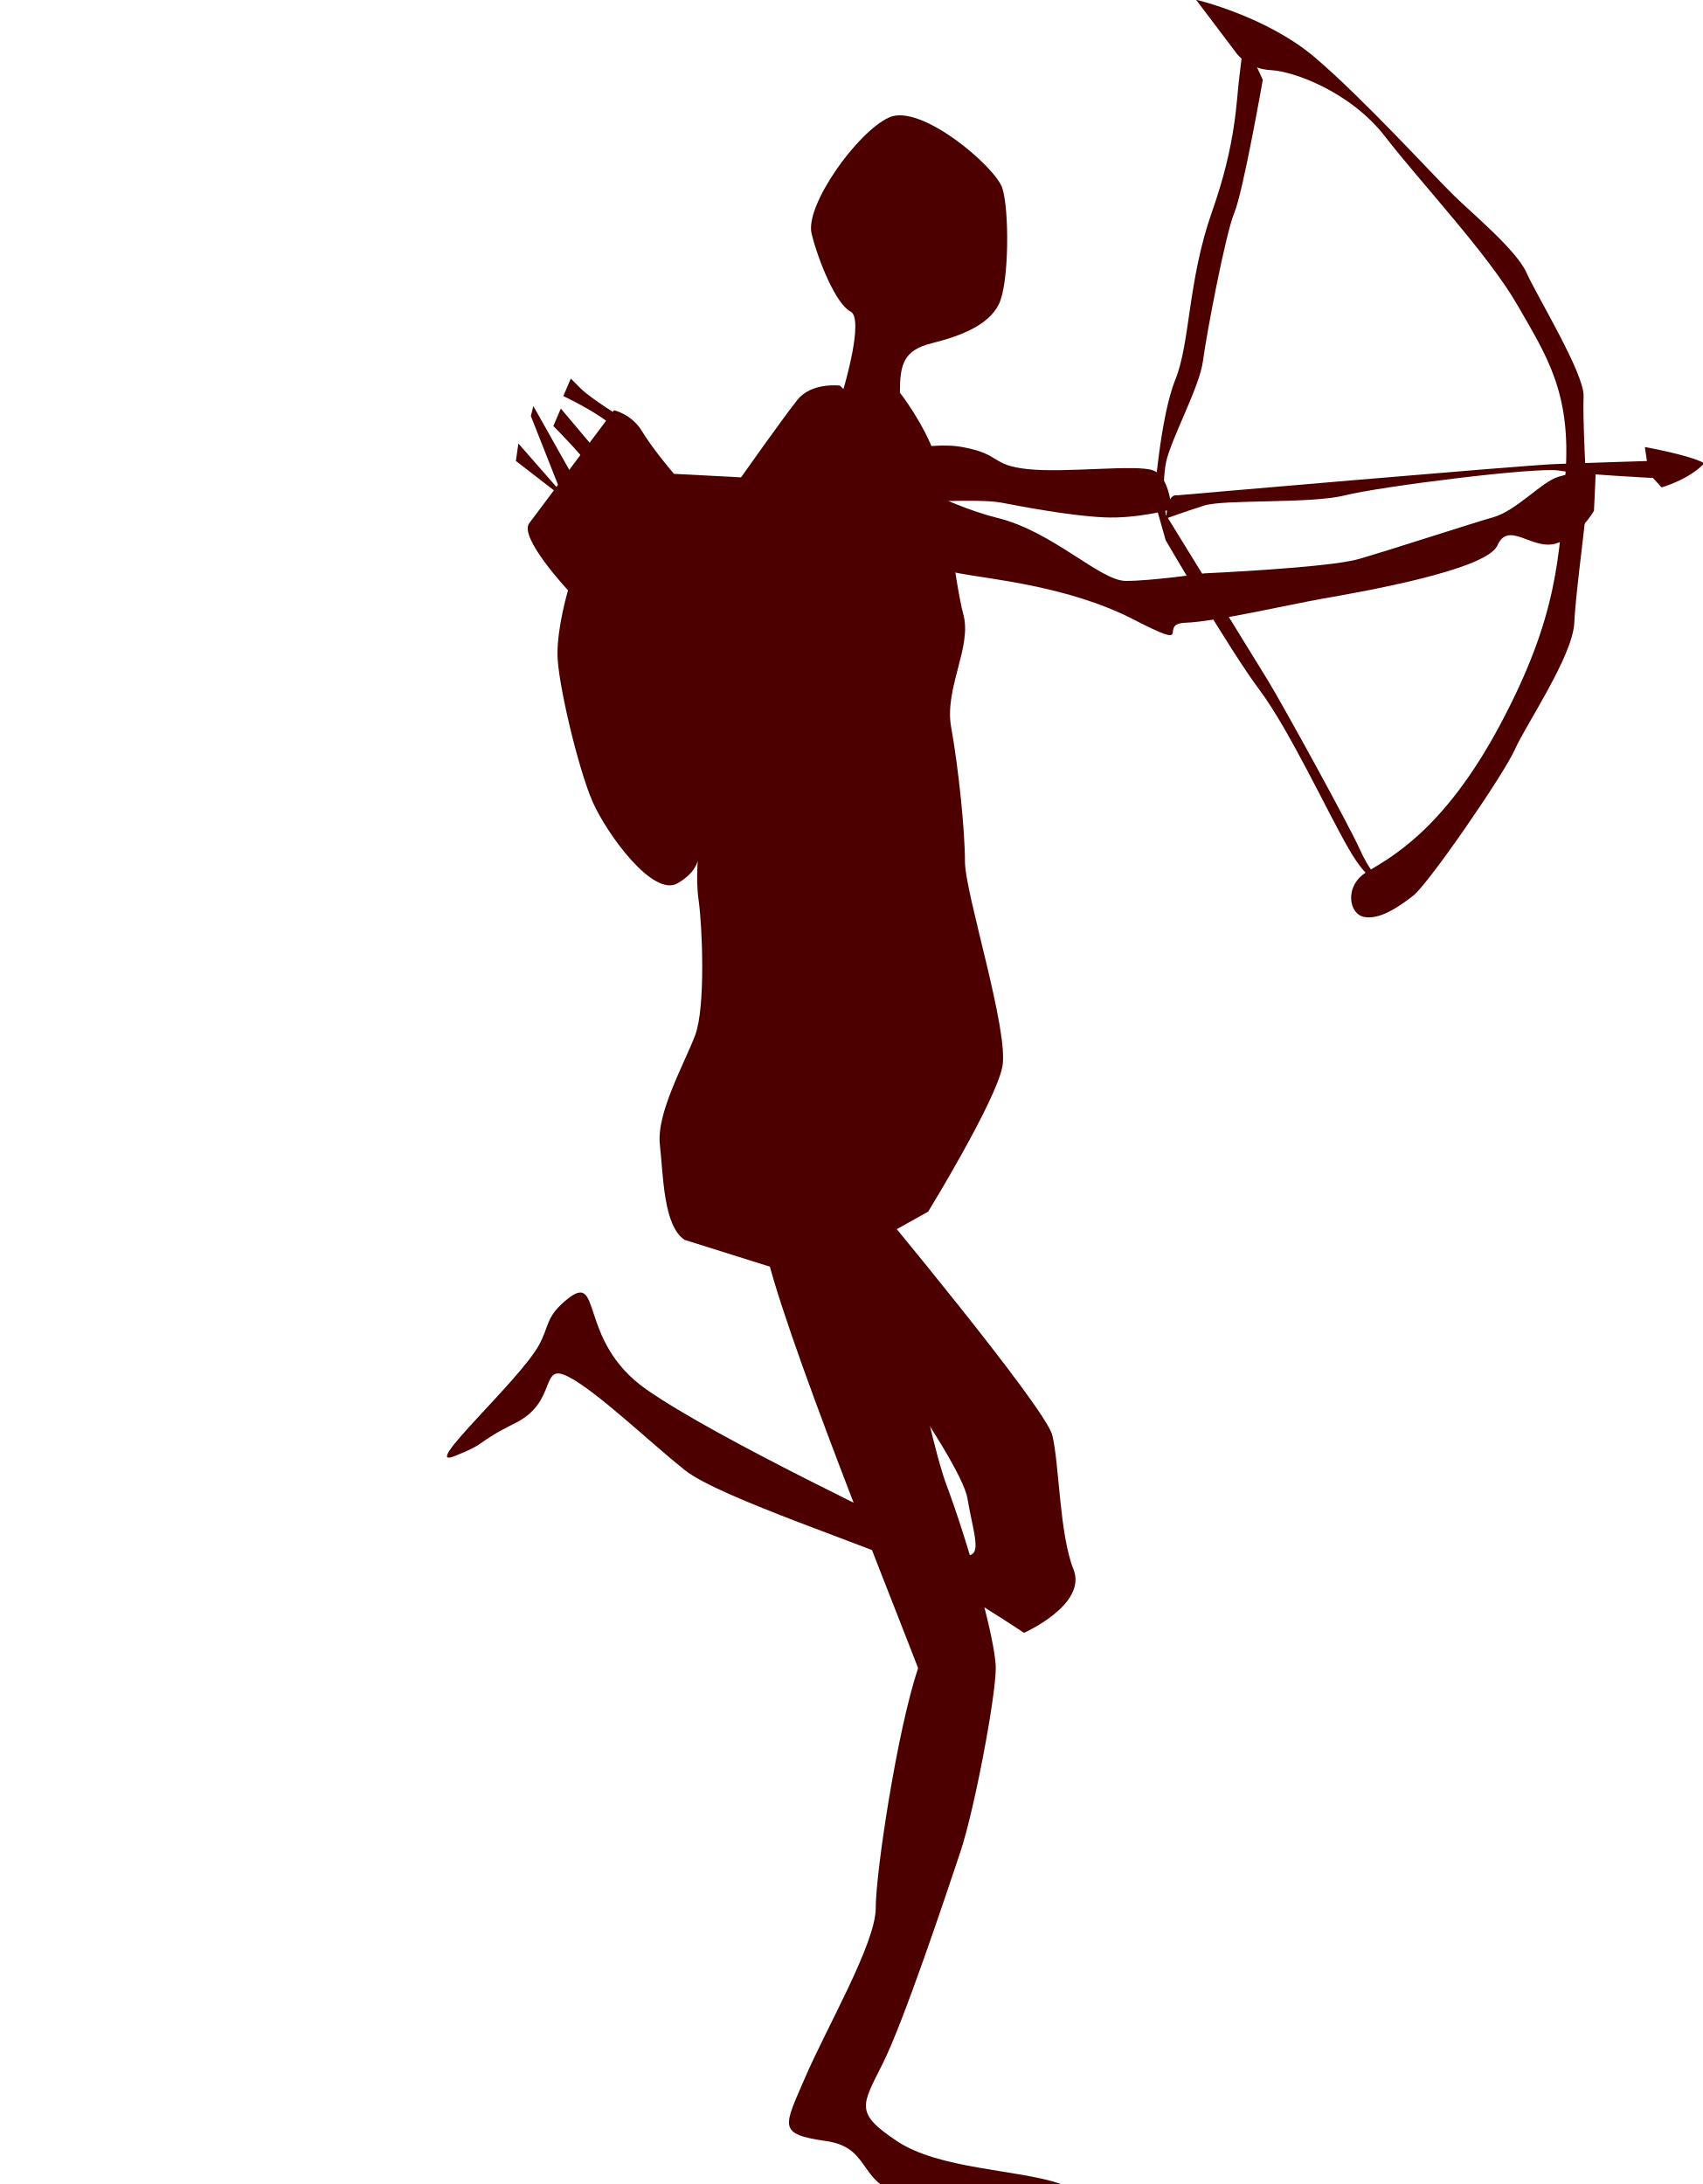
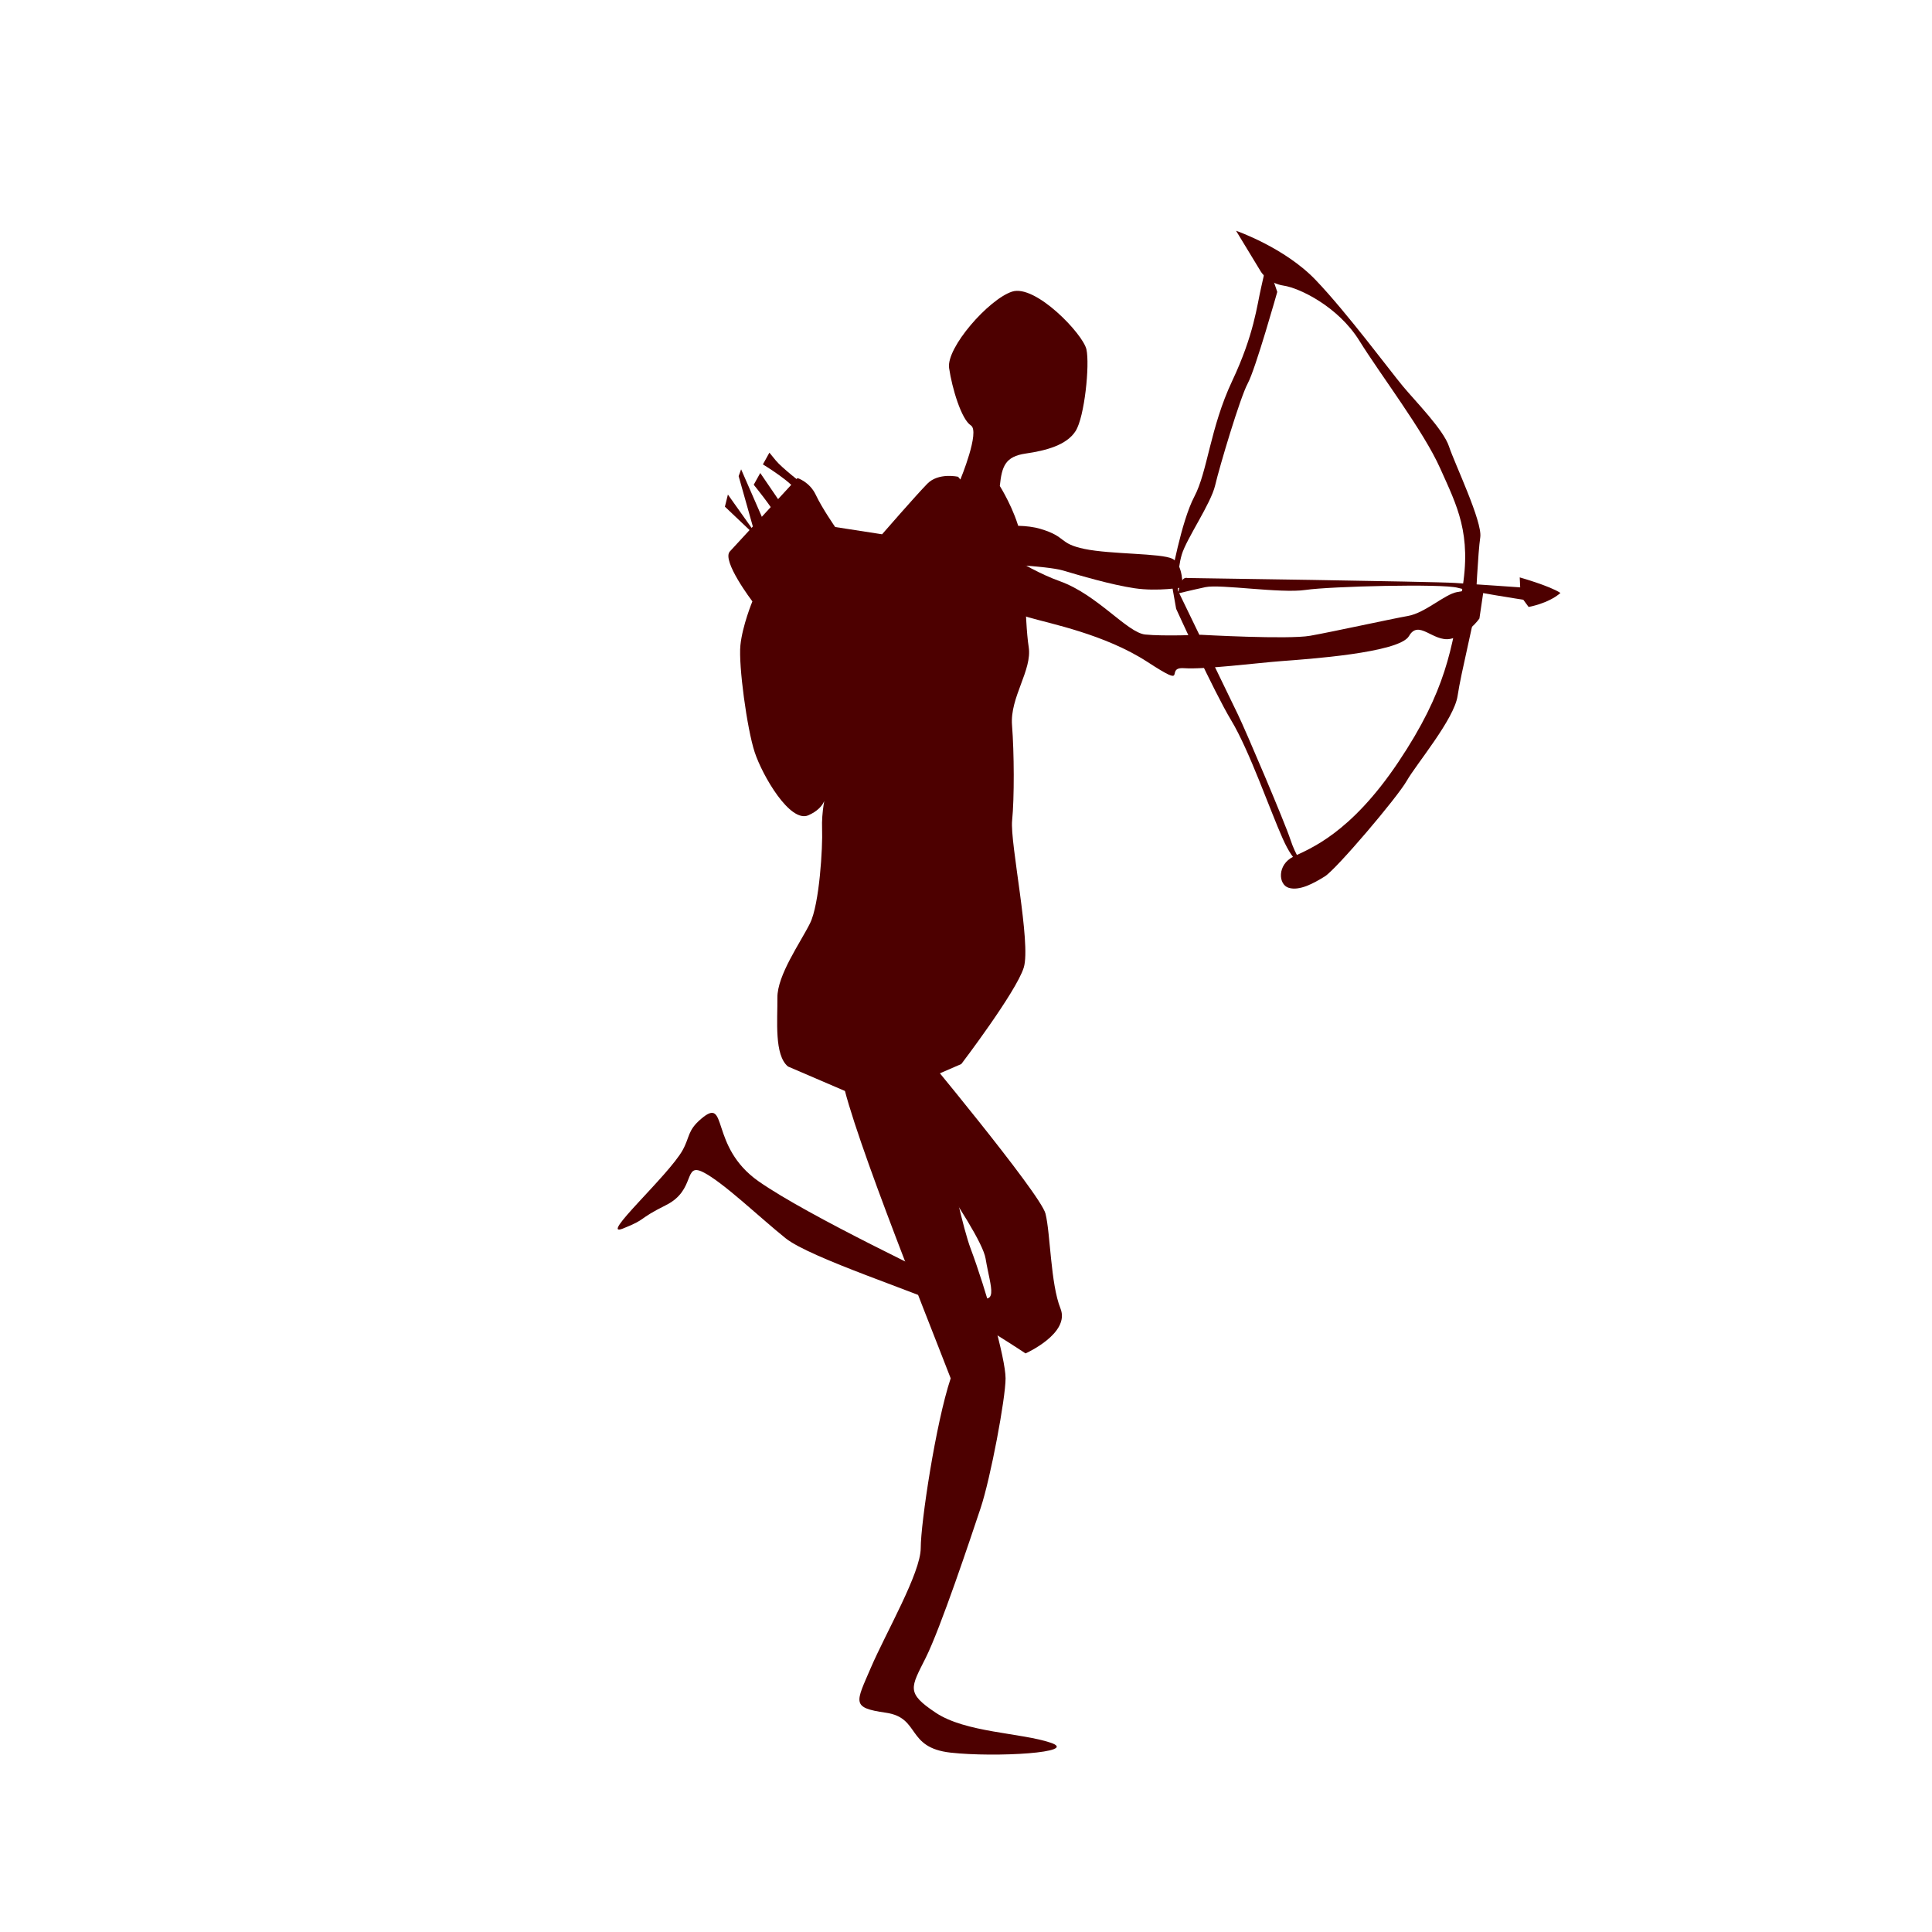
- <svg xmlns="http://www.w3.org/2000/svg" width="62.27mm" height="79.912mm" viewBox="0 0 62.27 79.912" version="1.1" id="svg1">
+ <svg xmlns="http://www.w3.org/2000/svg" width="100mm" height="100mm" viewBox="0 0 100 100" version="1.1" id="svg1">
  <defs id="defs1" />
  <g id="layer1" transform="translate(-73.81875,-108.4792)">
-     <path style="fill:#4d0000;fill-opacity:1;stroke:none;stroke-width:6;stroke-linecap:square;paint-order:markers stroke fill" d="m 106.739,122.847 c 0,-1.033 0.129,-1.55 1.162,-1.808 1.033,-0.258 2.067,-0.646 2.454,-1.421 0.387,-0.775 0.387,-3.487 0.129,-4.262 -0.258,-0.775 -2.971,-3.1 -4.133,-2.583 -1.162,0.517 -3.1,3.229 -2.841,4.262 0.258,1.033 0.904,2.583 1.421,2.841 0.517,0.258 -0.258,2.841 -0.258,2.841 l -0.129,-0.129 c 0,0 -1.033,-0.129 -1.55,0.517 -0.517,0.646 -2.067,2.841 -2.067,2.841 l -2.454,-0.129 c 0,0 -0.775,-0.904 -1.162,-1.55 -0.387,-0.646 -1.033,-0.775 -1.033,-0.775 0,0 -2.712,3.616 -3.1,4.133 -0.387,0.517 1.421,2.454 1.421,2.454 0,0 -0.387,1.292 -0.387,2.325 0,1.033 0.775,4.262 1.292,5.425 0.517,1.162 2.196,3.487 3.1,2.971 0.904,-0.517 0.775,-1.162 0.775,-1.162 0,0 -0.129,0.904 0,1.808 0.129,0.904 0.258,3.875 -0.129,4.908 -0.387,1.033 -1.421,2.841 -1.292,4.004 0.129,1.162 0.129,2.971 0.904,3.487 l 4.521,1.421 4.391,-2.454 c 0,0 2.454,-4.004 2.712,-5.295 0.258,-1.292 -1.367,-6.347 -1.367,-7.51 0,-1.162 -0.245,-3.491 -0.504,-4.912 -0.258,-1.421 0.76,-2.934 0.45,-4.111 -0.365,-1.388 -0.646,-4.65 -1.033,-5.812 -0.387,-1.162 -1.292,-2.325 -1.292,-2.325 z" id="path1-6-6" />
-     <path style="fill:#4d0000;fill-opacity:1;stroke:none;stroke-width:6;stroke-linecap:square;paint-order:markers stroke fill" d="m 106.036,125.562 c 0,0 2.268,1.371 4.289,1.873 2.021,0.501 3.738,2.297 4.678,2.3 0.94,0.002 2.875,-0.277 2.875,-0.277 0,0 4.507,-0.202 5.625,-0.519 1.118,-0.317 4.066,-1.286 4.936,-1.532 0.87,-0.246 1.777,-1.309 2.399,-1.485 0.621,-0.176 1.367,-0.387 1.367,-0.387 l -0.075,1.632 c 0,0 -0.534,0.957 -1.404,1.203 -0.87,0.246 -1.719,-0.856 -2.129,0.066 -0.41,0.922 -5.149,1.727 -6.427,1.954 -1.278,0.228 -3.923,0.842 -4.987,0.875 -1.065,0.033 0.441,1.083 -1.916,-0.129 -2.357,-1.212 -5.248,-1.467 -6.383,-1.683 -1.135,-0.216 -2.003,-0.909 -2.143,-1.407 -0.141,-0.497 -0.704,-2.485 -0.704,-2.485 z" id="path2-2-5" />
-     <path style="fill:#4d0000;fill-opacity:1;stroke:none;stroke-width:6;stroke-linecap:square;paint-order:markers stroke fill" d="m 105.558,125.295 c 0,0 2.077,-0.723 3.496,-0.453 1.419,0.269 0.992,0.659 2.375,0.804 1.383,0.145 3.974,-0.186 4.577,0.046 0.603,0.232 0.671,1.421 0.671,1.421 0,0 -1.243,0.352 -2.467,0.296 -1.224,-0.056 -2.926,-0.379 -3.778,-0.541 -0.851,-0.162 -3.885,0.026 -3.885,0.026 z" id="path3-8-3" />
-     <path style="fill:#4d0000;fill-opacity:1;stroke:none;stroke-width:6;stroke-linecap:square;paint-order:markers stroke fill" d="m 117.572,108.468 c 0,0 2.589,0.609 4.359,2.121 1.771,1.512 4.301,4.286 5.045,5.015 0.743,0.729 2.319,2.028 2.69,2.863 0.371,0.835 2.12,3.695 2.083,4.511 -0.037,0.816 0.099,3.194 0.115,3.726 0.017,0.532 -0.398,3.334 -0.454,4.558 -0.056,1.224 -1.765,3.722 -2.175,4.643 -0.41,0.922 -3.169,4.925 -3.72,5.349 -0.551,0.425 -1.226,0.884 -1.794,0.776 -0.567,-0.108 -0.725,-1.137 0.075,-1.632 0.8,-0.495 2.807,-1.466 4.909,-5.417 2.103,-3.951 2.161,-6.116 2.381,-9.131 0.22,-3.015 -0.699,-4.366 -1.76,-6.214 -1.06,-1.848 -3.555,-4.497 -4.829,-6.15 -1.274,-1.653 -3.365,-2.403 -4.181,-2.44 -0.816,-0.037 -1.241,-0.588 -1.241,-0.588 z" id="path4-1-3" />
-     <path style="fill:#4d0000;fill-opacity:1;stroke:none;stroke-width:6;stroke-linecap:square;paint-order:markers stroke fill" d="m 120.014,111.401 c 0,0 -0.719,4.097 -1.04,4.859 -0.321,0.762 -1.022,4.451 -1.148,5.426 -0.126,0.975 -1.195,2.889 -1.357,3.74 -0.162,0.851 -0.004,1.881 -0.004,1.881 0,0 3.234,5.259 3.729,6.058 0.495,0.8 2.986,5.329 3.356,6.164 0.371,0.835 0.725,1.137 0.725,1.137 0,0 -0.338,0.23 -1.133,-1.156 -0.795,-1.386 -2.172,-4.352 -3.251,-5.791 -1.079,-1.44 -3.429,-5.472 -3.429,-5.472 l -0.422,-1.491 c 0,0 0.22,-3.015 0.773,-4.38 0.553,-1.365 0.452,-3.618 1.345,-6.153 0.893,-2.535 0.879,-4.007 1.005,-4.983 0.126,-0.975 0.145,-1.383 0.145,-1.383 z" id="path5-7-5" />
-     <path style="fill:#4d0000;fill-opacity:1;stroke:none;stroke-width:6;stroke-linecap:square;paint-order:markers stroke fill" d="m 116.886,126.603 c 0,0 12.633,-1.099 13.802,-1.143 1.169,-0.044 3.379,-0.112 3.379,-0.112 l -0.076,-0.511 c 0,0 1.609,0.283 2.177,0.59 -0.563,0.606 -1.566,0.886 -1.566,0.886 l -0.313,-0.345 c 0,0 -2.631,-0.13 -3.436,-0.271 -0.805,-0.141 -6.572,0.588 -7.831,0.906 -1.258,0.318 -4.42,0.136 -5.167,0.378 -0.747,0.242 -1.367,0.465 -1.367,0.465 0,0 -0.006,-0.913 0.397,-0.843 z" id="path6-2-4" />
-     <path style="fill:#4d0000;fill-opacity:1;stroke:none;stroke-width:6;stroke-linecap:square;paint-order:markers stroke fill" d="m 96.618,123.793 c 0,0 -1.187,-0.731 -1.553,-1.096 -0.365,-0.365 -0.365,-0.365 -0.365,-0.365 l -0.274,0.639 c 0,0 1.735,0.822 1.918,1.279 0.183,0.457 0.274,-0.457 0.274,-0.457 z" id="path7-7-3" />
-     <path style="fill:#4d0000;fill-opacity:1;stroke:none;stroke-width:6;stroke-linecap:square;paint-order:markers stroke fill" d="m 95.796,125.163 -1.461,-1.735 -0.274,0.639 c 0,0 1.096,1.096 1.37,1.553 0.274,0.457 0.365,-0.457 0.365,-0.457 z" id="path8-6-3" />
-     <path style="fill:#4d0000;fill-opacity:1;stroke:none;stroke-width:6;stroke-linecap:square;paint-order:markers stroke fill" d="m 94.974,126.259 -1.644,-2.922 -0.091,0.365 1.37,3.47 z" id="path9-5-4" />
-     <path style="fill:#4d0000;fill-opacity:1;stroke:none;stroke-width:6;stroke-linecap:square;paint-order:markers stroke fill" d="m 94.7,126.898 -1.918,-2.192 -0.091,0.639 z" id="path10-2-2" />
-     <path style="fill:#4d0000;fill-opacity:1;stroke:none;stroke-width:1;stroke-linecap:square;stroke-dasharray:none;stroke-opacity:1;paint-order:markers stroke fill" d="m 106.113,152.208 c 0,0 1.55,8.524 2.325,10.591 0.775,2.067 1.808,5.683 1.808,6.716 0,1.033 -0.775,5.166 -1.292,6.716 -0.517,1.55 -2.067,6.2 -2.841,7.749 -0.775,1.55 -1.033,1.808 0.517,2.841 1.55,1.033 4.391,1.033 5.941,1.55 1.55,0.517 -2.841,0.775 -5.166,0.517 -2.325,-0.258 -1.55,-1.808 -3.358,-2.067 -1.808,-0.258 -1.55,-0.517 -0.775,-2.325 0.775,-1.808 2.583,-4.908 2.583,-6.2 0,-1.292 0.775,-6.458 1.55,-8.783 -1.292,-3.358 -5.683,-14.207 -5.683,-16.016 0,-1.808 2.067,1.55 2.325,0.517 0.258,-1.033 2.067,-1.808 2.067,-1.808 z" id="path15" />
-     <path style="fill:#4d0000;fill-opacity:1;stroke:none;stroke-width:1;stroke-linecap:square;stroke-dasharray:none;stroke-opacity:1;paint-order:markers stroke fill" d="m 105.597,152.208 c 0,0 6.458,7.749 6.716,8.783 0.258,1.033 0.258,3.616 0.775,4.908 0.517,1.292 -1.808,2.325 -1.808,2.325 0,0 -2.325,-1.55 -3.875,-2.325 -1.55,-0.775 -7.251,-2.602 -8.543,-3.635 -1.292,-1.033 -3.238,-2.904 -4.271,-3.421 -1.033,-0.517 -0.363,0.926 -1.913,1.701 -1.55,0.775 -0.942,0.699 -2.234,1.216 -1.292,0.517 2.36,-2.742 3.089,-4.06 0.378,-0.684 0.243,-1.01 0.955,-1.617 1.43,-1.221 0.391,1.425 2.974,3.233 2.583,1.808 9.425,5.033 10.975,5.808 1.55,0.775 1.033,-0.258 0.775,-1.808 -0.258,-1.55 -5.166,-8.008 -5.941,-9.558 -0.775,-1.55 2.325,-1.55 2.325,-1.55 z" id="path16" />
+     <g id="g1" transform="translate(15.62085,10.30753)" style="opacity:1">
+       <path style="fill:#4d0000;fill-opacity:1;stroke:none;stroke-width:6;stroke-linecap:square;paint-order:markers stroke fill" d="m 109.948,123.329 c 0.104,-1.028 0.285,-1.529 1.339,-1.682 1.054,-0.153 2.121,-0.434 2.585,-1.166 0.464,-0.732 0.737,-3.43 0.559,-4.227 -0.179,-0.797 -2.643,-3.384 -3.851,-2.987 -1.209,0.397 -3.41,2.9 -3.257,3.954 0.153,1.054 0.639,2.661 1.127,2.97 0.488,0.309 -0.544,2.801 -0.544,2.801 l -0.115,-0.142 c 0,0 -1.015,-0.233 -1.594,0.358 -0.579,0.59 -2.343,2.618 -2.343,2.618 l -2.428,-0.376 c 0,0 -0.68,-0.978 -1,-1.659 -0.32,-0.682 -0.95,-0.875 -0.95,-0.875 0,0 -3.063,3.324 -3.501,3.799 -0.438,0.475 1.166,2.585 1.166,2.585 0,0 -0.516,1.246 -0.62,2.274 -0.104,1.028 0.341,4.319 0.738,5.527 0.397,1.209 1.833,3.691 2.784,3.268 0.952,-0.423 0.888,-1.078 0.888,-1.078 0,0 -0.22,0.886 -0.182,1.799 0.037,0.913 -0.134,3.881 -0.624,4.87 -0.49,0.989 -1.7,2.684 -1.689,3.853 0.011,1.17 -0.171,2.969 0.548,3.561 l 4.354,1.87 4.617,-1.998 c 0,0 2.845,-3.736 3.233,-4.995 0.387,-1.259 -0.72,-6.453 -0.603,-7.609 0.117,-1.156 0.108,-3.498 -0.005,-4.938 -0.114,-1.44 1.052,-2.843 0.863,-4.044 -0.223,-1.417 -0.173,-4.691 -0.442,-5.887 -0.268,-1.196 -1.05,-2.443 -1.05,-2.443 z" id="path1-6-6" />
+       <path style="fill:#4d0000;fill-opacity:1;stroke:none;stroke-width:6;stroke-linecap:square;paint-order:markers stroke fill" d="m 108.974,125.958 c 0,0 2.118,1.593 4.078,2.296 1.96,0.703 3.487,2.663 4.422,2.76 0.935,0.097 2.888,0.014 2.888,0.014 0,0 4.504,0.253 5.649,0.051 1.145,-0.202 4.175,-0.869 5.065,-1.026 0.89,-0.157 1.9,-1.123 2.536,-1.235 0.636,-0.112 1.399,-0.247 1.399,-0.247 l -0.239,1.616 c 0,0 -0.628,0.898 -1.519,1.055 -0.89,0.157 -1.624,-1.025 -2.125,-0.149 -0.501,0.875 -5.297,1.198 -6.591,1.296 -1.294,0.098 -3.988,0.442 -5.05,0.368 -1.062,-0.075 0.329,1.122 -1.893,-0.321 -2.222,-1.444 -5.073,-1.989 -6.181,-2.318 -1.107,-0.329 -1.901,-1.107 -1.991,-1.616 -0.09,-0.509 -0.449,-2.544 -0.449,-2.544 z" id="path2-2-5" />
+       <path style="fill:#4d0000;fill-opacity:1;stroke:none;stroke-width:6;stroke-linecap:square;paint-order:markers stroke fill" d="m 108.525,125.644 c 0,0 2.14,-0.509 3.524,-0.098 1.384,0.411 0.92,0.755 2.282,1.039 1.362,0.284 3.973,0.216 4.549,0.508 0.576,0.292 0.524,1.481 0.524,1.481 0,0 -1.272,0.225 -2.484,0.045 -1.212,-0.179 -2.873,-0.673 -3.704,-0.919 -0.831,-0.247 -3.868,-0.366 -3.868,-0.366 z" id="path3-8-3" />
+       <path style="fill:#4d0000;fill-opacity:1;stroke:none;stroke-width:6;stroke-linecap:square;paint-order:markers stroke fill" d="m 122.176,110.116 c 0,0 2.514,0.867 4.123,2.55 1.609,1.683 3.847,4.698 4.513,5.498 0.666,0.8 2.103,2.252 2.387,3.119 0.284,0.868 1.737,3.89 1.617,4.698 -0.12,0.808 -0.224,3.187 -0.261,3.719 -0.037,0.531 -0.733,3.277 -0.912,4.489 -0.179,1.212 -2.132,3.524 -2.633,4.4 -0.501,0.875 -3.65,4.58 -4.241,4.946 -0.591,0.367 -1.309,0.756 -1.863,0.591 -0.554,-0.164 -0.606,-1.204 0.239,-1.616 0.845,-0.412 2.94,-1.175 5.431,-4.894 2.491,-3.719 2.767,-5.866 3.29,-8.844 0.523,-2.978 -0.255,-4.414 -1.124,-6.359 -0.868,-1.945 -3.084,-4.833 -4.184,-6.606 -1.1,-1.773 -3.106,-2.73 -3.914,-2.85 -0.808,-0.12 -1.175,-0.711 -1.175,-0.711 z" id="path4-1-3" />
+       <path style="fill:#4d0000;fill-opacity:1;stroke:none;stroke-width:6;stroke-linecap:square;paint-order:markers stroke fill" d="m 124.309,113.281 c 0,0 -1.129,4.003 -1.525,4.729 -0.396,0.726 -1.466,4.325 -1.69,5.283 -0.224,0.958 -1.481,2.754 -1.728,3.584 -0.247,0.831 -0.194,1.871 -0.194,1.871 0,0 2.687,5.558 3.099,6.404 0.412,0.845 2.433,5.603 2.717,6.471 0.285,0.868 0.606,1.204 0.606,1.204 0,0 -0.359,0.195 -1.01,-1.264 -0.651,-1.459 -1.722,-4.549 -2.65,-6.09 -0.928,-1.541 -2.859,-5.79 -2.859,-5.79 l -0.27,-1.526 c 0,0 0.523,-2.978 1.211,-4.28 0.688,-1.302 0.815,-3.554 1.959,-5.986 1.144,-2.432 1.279,-3.898 1.503,-4.856 0.224,-0.958 0.284,-1.362 0.284,-1.362 z" id="path5-7-5" />
+       <path style="fill:#4d0000;fill-opacity:1;stroke:none;stroke-width:6;stroke-linecap:square;paint-order:markers stroke fill" d="m 119.663,128.089 c 0,0 12.68,0.181 13.847,0.255 1.167,0.074 3.373,0.23 3.373,0.23 l -0.024,-0.516 c 0,0 1.572,0.443 2.107,0.806 -0.621,0.546 -1.647,0.724 -1.647,0.724 l -0.276,-0.375 c 0,0 -2.605,-0.395 -3.391,-0.617 -0.786,-0.222 -6.598,-0.078 -7.882,0.111 -1.284,0.19 -4.411,-0.31 -5.179,-0.145 -0.768,0.165 -1.407,0.325 -1.407,0.325 0,0 0.086,-0.909 0.48,-0.798 z" id="path6-2-4" />
+       <path style="fill:#4d0000;fill-opacity:1;stroke:none;stroke-width:6;stroke-linecap:square;paint-order:markers stroke fill" d="m 99.783,123.248 c 0,0 -1.107,-0.847 -1.434,-1.247 -0.327,-0.4 -0.327,-0.4 -0.327,-0.4 l -0.337,0.608 c 0,0 1.643,0.993 1.779,1.466 0.136,0.473 0.319,-0.427 0.319,-0.427 z" id="path7-7-3" />
+       <path style="fill:#4d0000;fill-opacity:1;stroke:none;stroke-width:6;stroke-linecap:square;paint-order:markers stroke fill" d="m 98.827,124.528 -1.279,-1.874 -0.337,0.608 c 0,0 0.98,1.201 1.206,1.683 0.227,0.482 0.41,-0.417 0.41,-0.417 z" id="path8-6-3" />
+       <path style="fill:#4d0000;fill-opacity:1;stroke:none;stroke-width:6;stroke-linecap:square;paint-order:markers stroke fill" d="m 97.899,125.536 -1.341,-3.073 -0.128,0.354 1.013,3.591 z" id="path9-5-4" />
+       <path style="fill:#4d0000;fill-opacity:1;stroke:none;stroke-width:6;stroke-linecap:square;paint-order:markers stroke fill" d="m 97.561,126.144 -1.687,-2.374 -0.155,0.627 z" id="path10-2-2" />
+       <path style="fill:#4d0000;fill-opacity:1;stroke:none;stroke-width:1;stroke-linecap:square;stroke-dasharray:none;stroke-opacity:1;paint-order:markers stroke fill" d="m 106.113,152.208 c 0,0 1.55,8.524 2.325,10.591 0.775,2.067 1.808,5.683 1.808,6.716 0,1.033 -0.775,5.166 -1.292,6.716 -0.517,1.55 -2.067,6.2 -2.841,7.749 -0.775,1.55 -1.033,1.808 0.517,2.841 1.55,1.033 4.391,1.033 5.941,1.55 1.55,0.517 -2.841,0.775 -5.166,0.517 -2.325,-0.258 -1.55,-1.808 -3.358,-2.067 -1.808,-0.258 -1.55,-0.517 -0.775,-2.325 0.775,-1.808 2.583,-4.908 2.583,-6.2 0,-1.292 0.775,-6.458 1.55,-8.783 -1.292,-3.358 -5.683,-14.207 -5.683,-16.016 0,-1.808 2.067,1.55 2.325,0.517 0.258,-1.033 2.067,-1.808 2.067,-1.808 z" id="path15" />
+       <path style="fill:#4d0000;fill-opacity:1;stroke:none;stroke-width:1;stroke-linecap:square;stroke-dasharray:none;stroke-opacity:1;paint-order:markers stroke fill" d="m 105.597,152.208 c 0,0 6.458,7.749 6.716,8.783 0.258,1.033 0.258,3.616 0.775,4.908 0.517,1.292 -1.808,2.325 -1.808,2.325 0,0 -2.325,-1.55 -3.875,-2.325 -1.55,-0.775 -7.251,-2.602 -8.543,-3.635 -1.292,-1.033 -3.238,-2.904 -4.271,-3.421 -1.033,-0.517 -0.363,0.926 -1.913,1.701 -1.55,0.775 -0.942,0.699 -2.234,1.216 -1.292,0.517 2.36,-2.742 3.089,-4.06 0.378,-0.684 0.243,-1.01 0.955,-1.617 1.43,-1.221 0.391,1.425 2.974,3.233 2.583,1.808 9.425,5.033 10.975,5.808 1.55,0.775 1.033,-0.258 0.775,-1.808 -0.258,-1.55 -5.166,-8.008 -5.941,-9.558 -0.775,-1.55 2.325,-1.55 2.325,-1.55 z" id="path16" />
+     </g>
  </g>
</svg>
